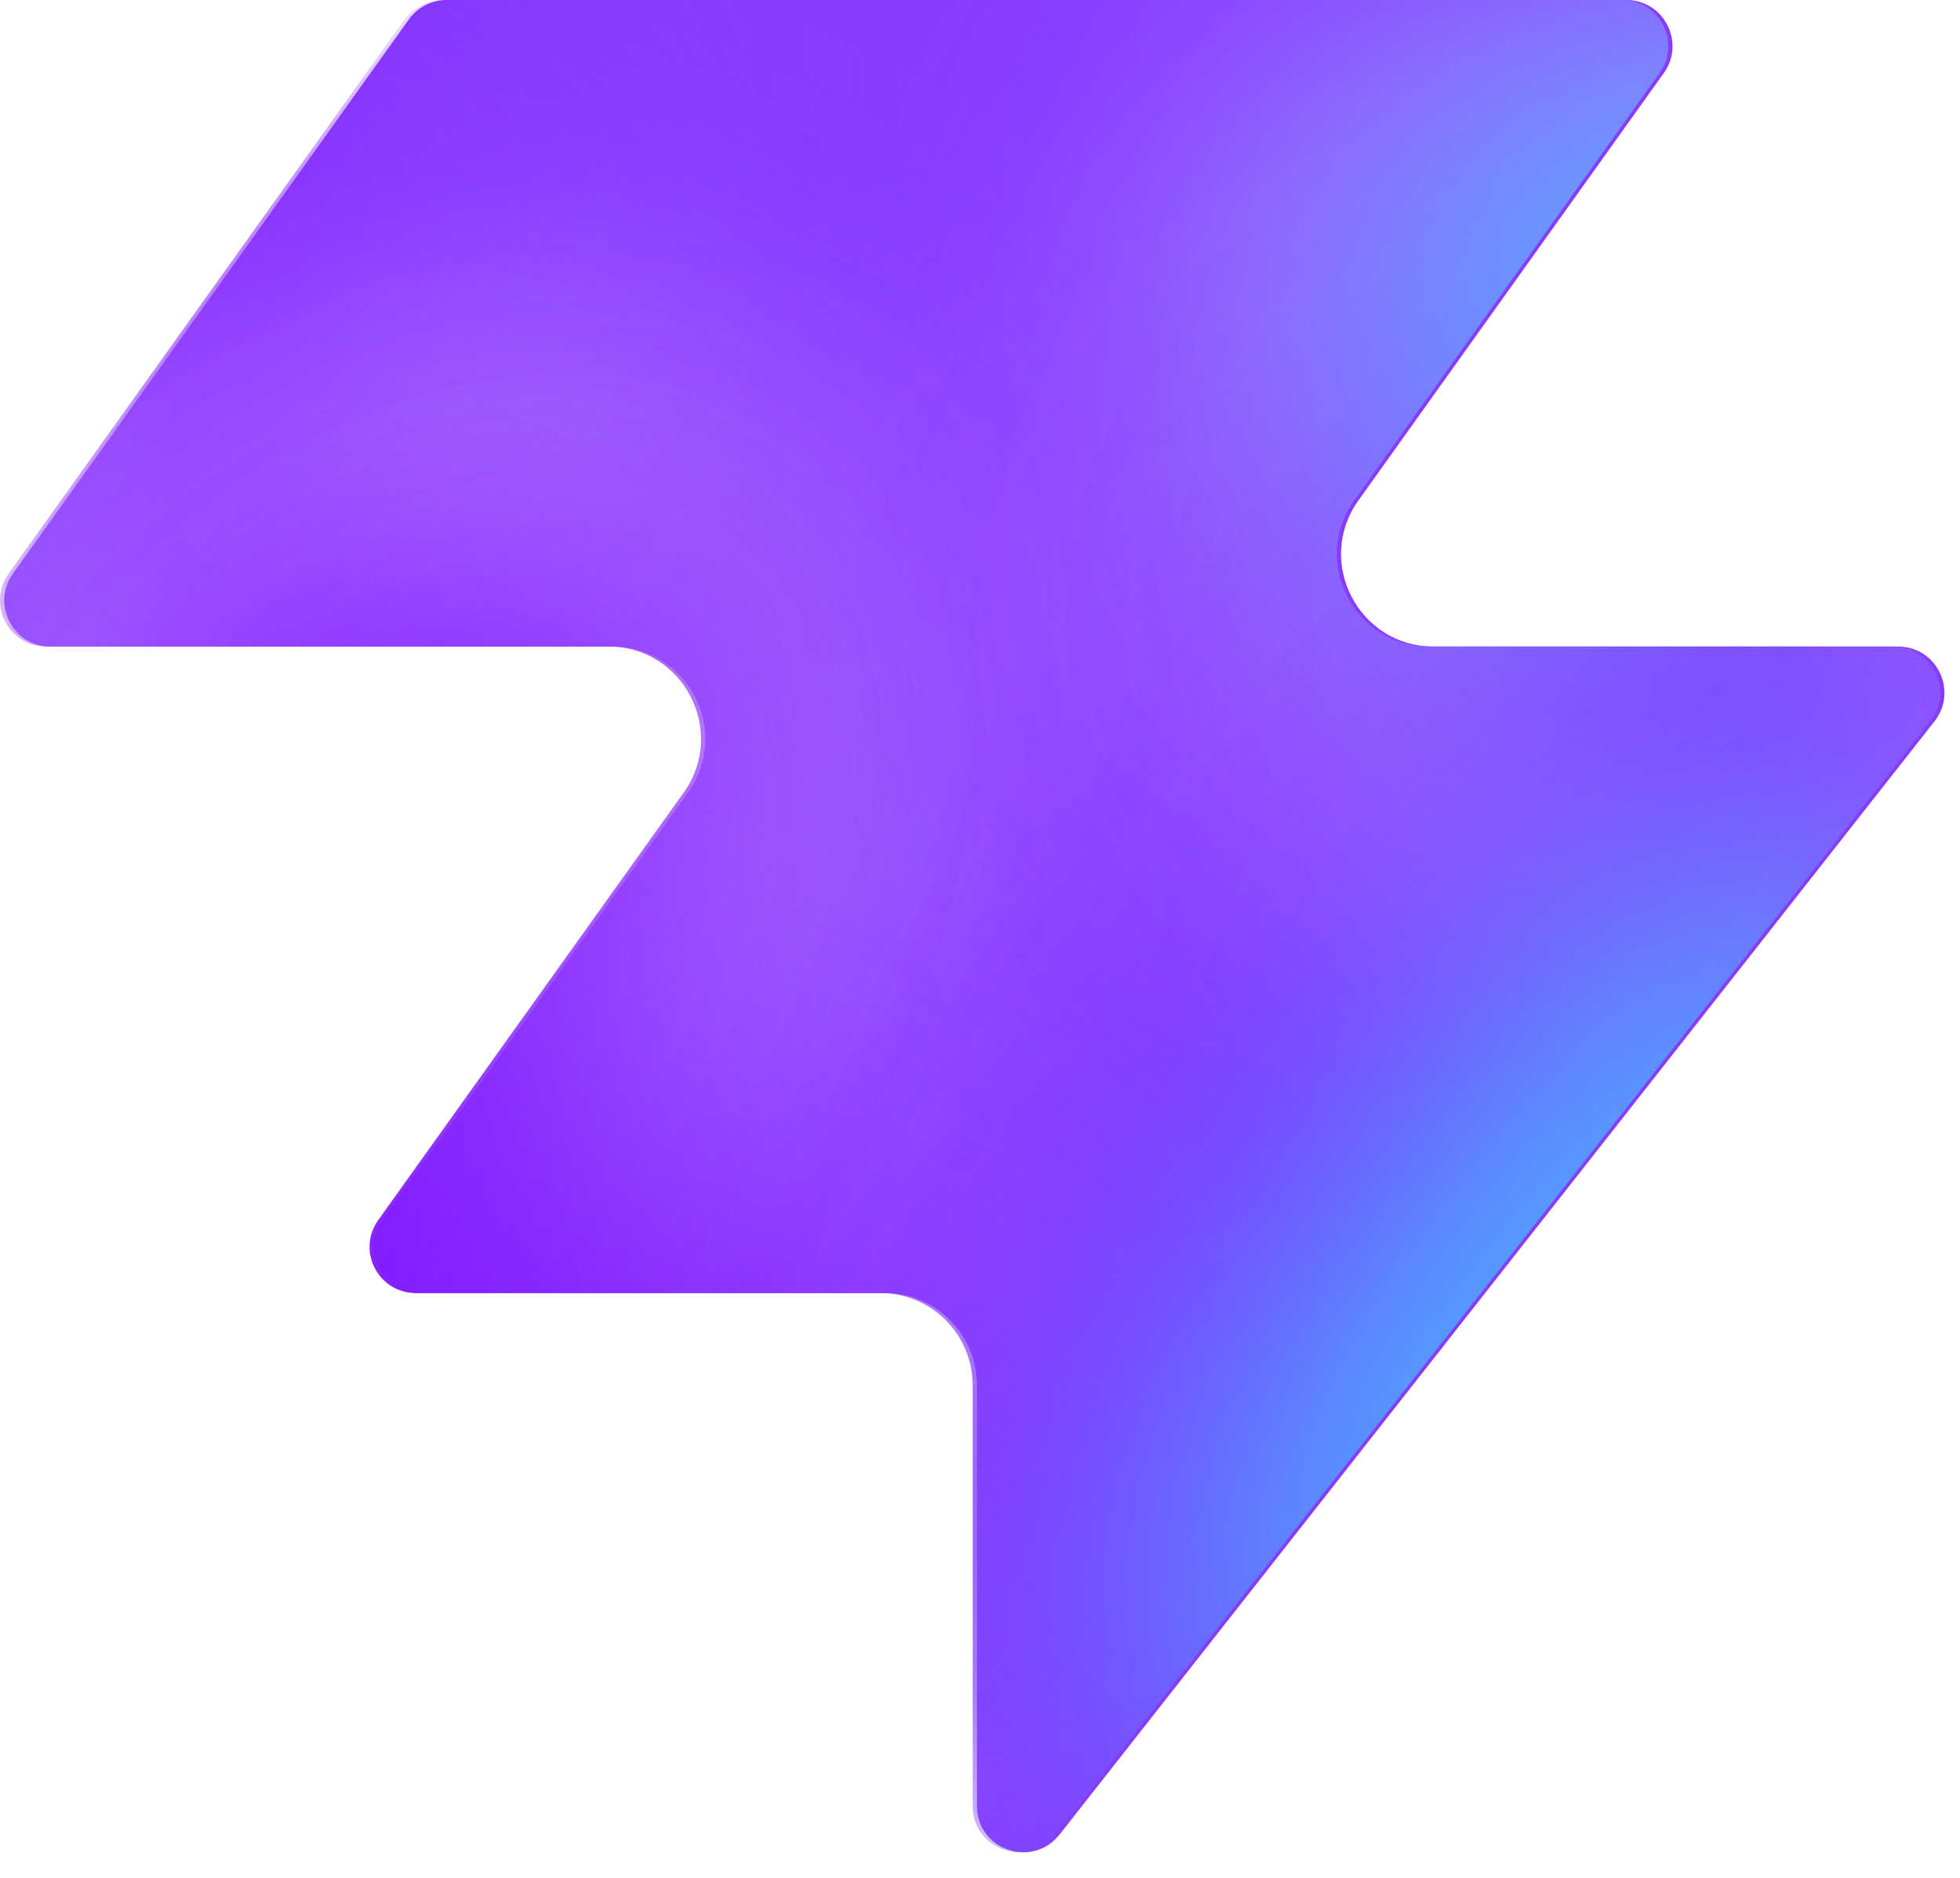
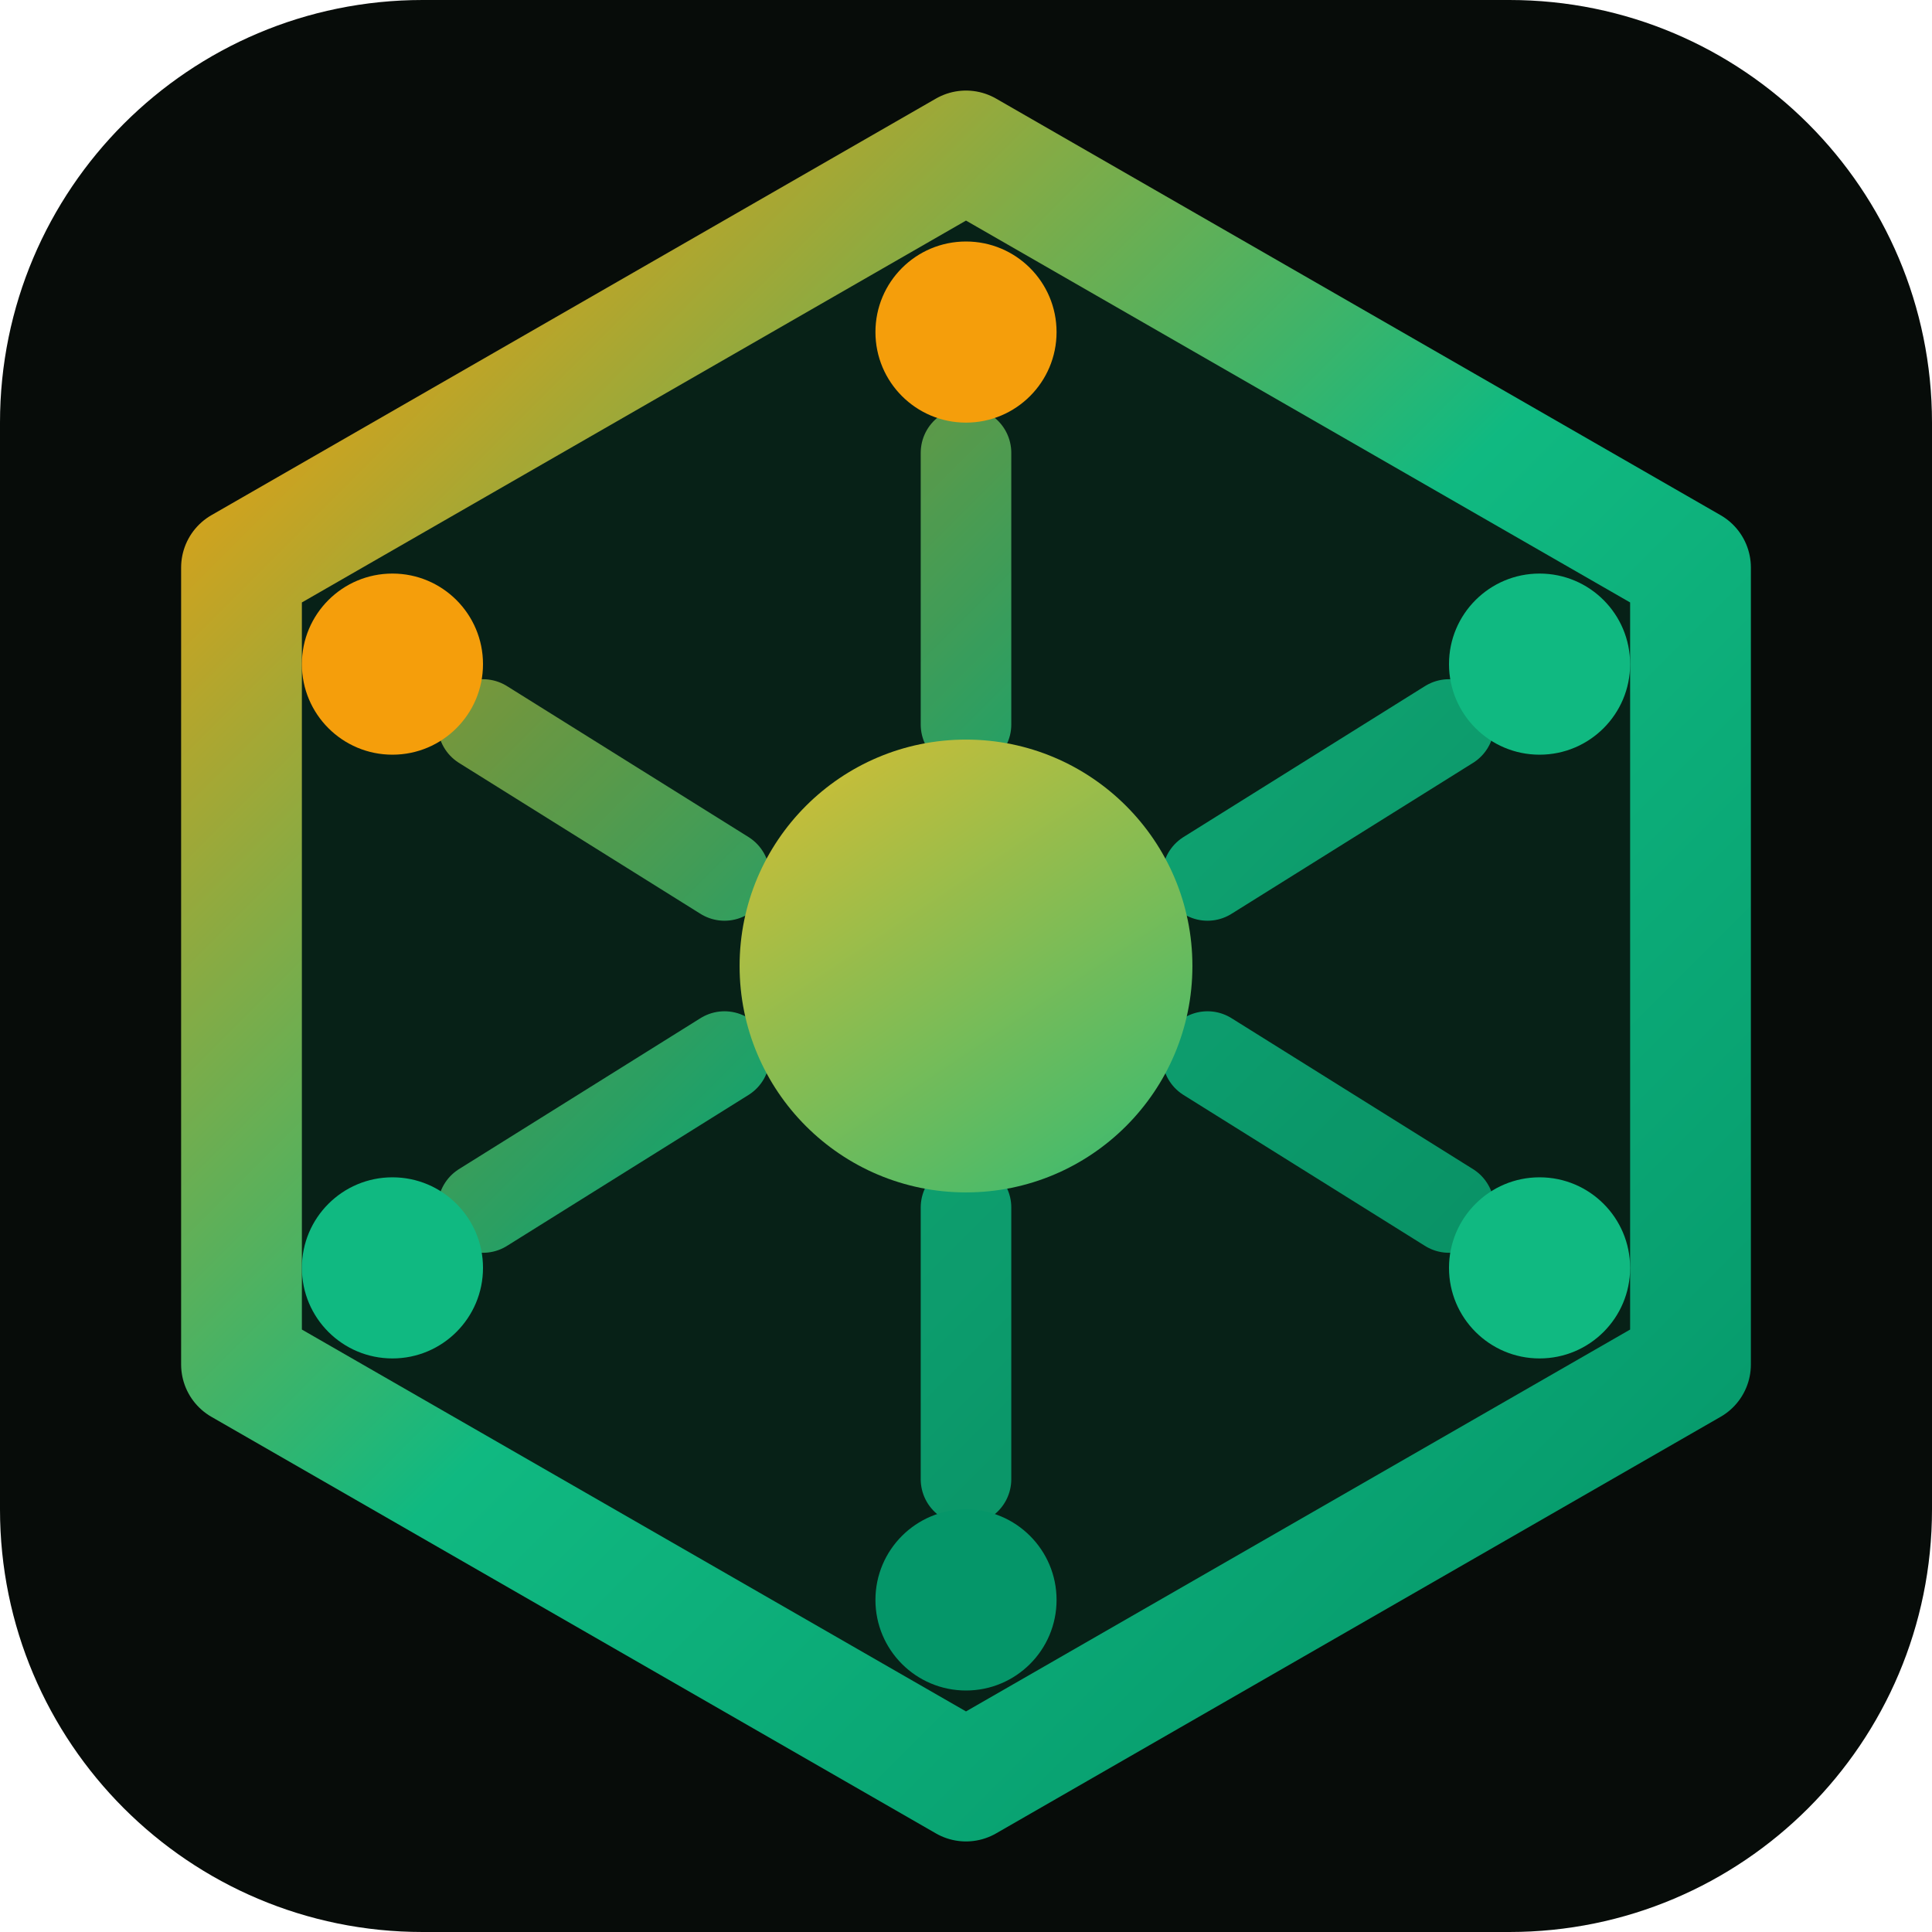
- <svg xmlns="http://www.w3.org/2000/svg" width="48" height="46" fill="none" viewBox="0 0 48 46">
-   <path fill="#863bff" d="M25.946 44.938c-.664.845-2.021.375-2.021-.698V33.937a2.26 2.26 0 0 0-2.262-2.262H10.287c-.92 0-1.456-1.04-.92-1.788l7.48-10.471c1.07-1.497 0-3.578-1.842-3.578H1.237c-.92 0-1.456-1.04-.92-1.788L10.013.474c.214-.297.556-.474.92-.474h28.894c.92 0 1.456 1.04.92 1.788l-7.48 10.471c-1.07 1.498 0 3.579 1.842 3.579h11.377c.943 0 1.473 1.088.89 1.83L25.947 44.94z" style="fill:#863bff;fill:color(display-p3 .525 .23 1);fill-opacity:1" />
-   <mask id="a" width="48" height="46" x="0" y="0" maskUnits="userSpaceOnUse" style="mask-type:alpha">
-     <path fill="#000" d="M25.842 44.938c-.664.844-2.021.375-2.021-.698V33.937a2.26 2.26 0 0 0-2.262-2.262H10.183c-.92 0-1.456-1.04-.92-1.788l7.48-10.471c1.07-1.498 0-3.579-1.842-3.579H1.133c-.92 0-1.456-1.04-.92-1.787L9.91.473c.214-.297.556-.474.92-.474h28.894c.92 0 1.456 1.04.92 1.788l-7.48 10.471c-1.07 1.498 0 3.578 1.842 3.578h11.377c.943 0 1.473 1.088.89 1.832L25.843 44.94z" style="fill:#000;fill-opacity:1" />
-   </mask>
-   <g mask="url(#a)">
-     <g filter="url(#b)">
-       <ellipse cx="5.508" cy="14.704" fill="#ede6ff" rx="5.508" ry="14.704" style="fill:#ede6ff;fill:color(display-p3 .927 .903 1);fill-opacity:1" transform="matrix(.00324 1 1 -.00324 -4.47 31.516)" />
-     </g>
-     <g filter="url(#c)">
-       <ellipse cx="10.399" cy="29.851" fill="#ede6ff" rx="10.399" ry="29.851" style="fill:#ede6ff;fill:color(display-p3 .927 .903 1);fill-opacity:1" transform="matrix(.00324 1 1 -.00324 -39.328 7.883)" />
-     </g>
-     <g filter="url(#d)">
-       <ellipse cx="5.508" cy="30.487" fill="#7e14ff" rx="5.508" ry="30.487" style="fill:#7e14ff;fill:color(display-p3 .492 .077 1);fill-opacity:1" transform="rotate(89.814 -25.913 -14.639)scale(1 -1)" />
-     </g>
-     <g filter="url(#e)">
-       <ellipse cx="5.508" cy="30.599" fill="#7e14ff" rx="5.508" ry="30.599" style="fill:#7e14ff;fill:color(display-p3 .492 .077 1);fill-opacity:1" transform="rotate(89.814 -32.644 -3.334)scale(1 -1)" />
-     </g>
-     <g filter="url(#f)">
-       <ellipse cx="5.508" cy="30.599" fill="#7e14ff" rx="5.508" ry="30.599" style="fill:#7e14ff;fill:color(display-p3 .492 .077 1);fill-opacity:1" transform="matrix(.00324 1 1 -.00324 -34.34 30.47)" />
-     </g>
-     <g filter="url(#g)">
-       <ellipse cx="14.072" cy="22.078" fill="#ede6ff" rx="14.072" ry="22.078" style="fill:#ede6ff;fill:color(display-p3 .927 .903 1);fill-opacity:1" transform="rotate(93.35 24.506 48.493)scale(-1 1)" />
-     </g>
-     <g filter="url(#h)">
-       <ellipse cx="3.47" cy="21.501" fill="#7e14ff" rx="3.47" ry="21.501" style="fill:#7e14ff;fill:color(display-p3 .492 .077 1);fill-opacity:1" transform="rotate(89.009 28.708 47.59)scale(-1 1)" />
-     </g>
-     <g filter="url(#i)">
-       <ellipse cx="3.47" cy="21.501" fill="#7e14ff" rx="3.47" ry="21.501" style="fill:#7e14ff;fill:color(display-p3 .492 .077 1);fill-opacity:1" transform="rotate(89.009 28.708 47.59)scale(-1 1)" />
-     </g>
-     <g filter="url(#j)">
-       <ellipse cx=".387" cy="8.972" fill="#7e14ff" rx="4.407" ry="29.108" style="fill:#7e14ff;fill:color(display-p3 .492 .077 1);fill-opacity:1" transform="rotate(39.51 .387 8.972)" />
-     </g>
-     <g filter="url(#k)">
-       <ellipse cx="47.523" cy="-6.092" fill="#7e14ff" rx="4.407" ry="29.108" style="fill:#7e14ff;fill:color(display-p3 .492 .077 1);fill-opacity:1" transform="rotate(37.892 47.523 -6.092)" />
-     </g>
-     <g filter="url(#l)">
-       <ellipse cx="41.412" cy="6.333" fill="#47bfff" rx="5.971" ry="9.665" style="fill:#47bfff;fill:color(display-p3 .28 .748 1);fill-opacity:1" transform="rotate(37.892 41.412 6.333)" />
-     </g>
-     <g filter="url(#m)">
-       <ellipse cx="-1.879" cy="38.332" fill="#7e14ff" rx="4.407" ry="29.108" style="fill:#7e14ff;fill:color(display-p3 .492 .077 1);fill-opacity:1" transform="rotate(37.892 -1.88 38.332)" />
-     </g>
-     <g filter="url(#n)">
-       <ellipse cx="-1.879" cy="38.332" fill="#7e14ff" rx="4.407" ry="29.108" style="fill:#7e14ff;fill:color(display-p3 .492 .077 1);fill-opacity:1" transform="rotate(37.892 -1.88 38.332)" />
-     </g>
-     <g filter="url(#o)">
-       <ellipse cx="35.651" cy="29.907" fill="#7e14ff" rx="4.407" ry="29.108" style="fill:#7e14ff;fill:color(display-p3 .492 .077 1);fill-opacity:1" transform="rotate(37.892 35.651 29.907)" />
-     </g>
-     <g filter="url(#p)">
-       <ellipse cx="38.418" cy="32.4" fill="#47bfff" rx="5.971" ry="15.297" style="fill:#47bfff;fill:color(display-p3 .28 .748 1);fill-opacity:1" transform="rotate(37.892 38.418 32.4)" />
-     </g>
-   </g>
+ <svg xmlns="http://www.w3.org/2000/svg" width="48" height="48" viewBox="0 0 32 32" fill="none">
  <defs>
-     <filter id="b" width="60.045" height="41.654" x="-19.77" y="16.149" color-interpolation-filters="sRGB" filterUnits="userSpaceOnUse">
-       <feFlood flood-opacity="0" result="BackgroundImageFix" />
-       <feBlend in="SourceGraphic" in2="BackgroundImageFix" result="shape" />
-       <feGaussianBlur result="effect1_foregroundBlur_2002_17158" stdDeviation="7.659" />
-     </filter>
-     <filter id="c" width="90.34" height="51.437" x="-54.613" y="-7.533" color-interpolation-filters="sRGB" filterUnits="userSpaceOnUse">
-       <feFlood flood-opacity="0" result="BackgroundImageFix" />
-       <feBlend in="SourceGraphic" in2="BackgroundImageFix" result="shape" />
-       <feGaussianBlur result="effect1_foregroundBlur_2002_17158" stdDeviation="7.659" />
-     </filter>
-     <filter id="d" width="79.355" height="29.4" x="-49.64" y="2.03" color-interpolation-filters="sRGB" filterUnits="userSpaceOnUse">
-       <feFlood flood-opacity="0" result="BackgroundImageFix" />
-       <feBlend in="SourceGraphic" in2="BackgroundImageFix" result="shape" />
-       <feGaussianBlur result="effect1_foregroundBlur_2002_17158" stdDeviation="4.596" />
-     </filter>
-     <filter id="e" width="79.579" height="29.4" x="-45.045" y="20.029" color-interpolation-filters="sRGB" filterUnits="userSpaceOnUse">
-       <feFlood flood-opacity="0" result="BackgroundImageFix" />
-       <feBlend in="SourceGraphic" in2="BackgroundImageFix" result="shape" />
-       <feGaussianBlur result="effect1_foregroundBlur_2002_17158" stdDeviation="4.596" />
-     </filter>
-     <filter id="f" width="79.579" height="29.4" x="-43.513" y="21.178" color-interpolation-filters="sRGB" filterUnits="userSpaceOnUse">
-       <feFlood flood-opacity="0" result="BackgroundImageFix" />
-       <feBlend in="SourceGraphic" in2="BackgroundImageFix" result="shape" />
-       <feGaussianBlur result="effect1_foregroundBlur_2002_17158" stdDeviation="4.596" />
-     </filter>
-     <filter id="g" width="74.749" height="58.852" x="15.756" y="-17.901" color-interpolation-filters="sRGB" filterUnits="userSpaceOnUse">
-       <feFlood flood-opacity="0" result="BackgroundImageFix" />
-       <feBlend in="SourceGraphic" in2="BackgroundImageFix" result="shape" />
-       <feGaussianBlur result="effect1_foregroundBlur_2002_17158" stdDeviation="7.659" />
-     </filter>
-     <filter id="h" width="61.377" height="25.362" x="23.548" y="2.284" color-interpolation-filters="sRGB" filterUnits="userSpaceOnUse">
-       <feFlood flood-opacity="0" result="BackgroundImageFix" />
-       <feBlend in="SourceGraphic" in2="BackgroundImageFix" result="shape" />
-       <feGaussianBlur result="effect1_foregroundBlur_2002_17158" stdDeviation="4.596" />
-     </filter>
-     <filter id="i" width="61.377" height="25.362" x="23.548" y="2.284" color-interpolation-filters="sRGB" filterUnits="userSpaceOnUse">
-       <feFlood flood-opacity="0" result="BackgroundImageFix" />
-       <feBlend in="SourceGraphic" in2="BackgroundImageFix" result="shape" />
-       <feGaussianBlur result="effect1_foregroundBlur_2002_17158" stdDeviation="4.596" />
-     </filter>
-     <filter id="j" width="56.045" height="63.649" x="-27.636" y="-22.853" color-interpolation-filters="sRGB" filterUnits="userSpaceOnUse">
-       <feFlood flood-opacity="0" result="BackgroundImageFix" />
-       <feBlend in="SourceGraphic" in2="BackgroundImageFix" result="shape" />
-       <feGaussianBlur result="effect1_foregroundBlur_2002_17158" stdDeviation="4.596" />
-     </filter>
-     <filter id="k" width="54.814" height="64.646" x="20.116" y="-38.415" color-interpolation-filters="sRGB" filterUnits="userSpaceOnUse">
-       <feFlood flood-opacity="0" result="BackgroundImageFix" />
-       <feBlend in="SourceGraphic" in2="BackgroundImageFix" result="shape" />
-       <feGaussianBlur result="effect1_foregroundBlur_2002_17158" stdDeviation="4.596" />
-     </filter>
-     <filter id="l" width="33.541" height="35.313" x="24.641" y="-11.323" color-interpolation-filters="sRGB" filterUnits="userSpaceOnUse">
-       <feFlood flood-opacity="0" result="BackgroundImageFix" />
-       <feBlend in="SourceGraphic" in2="BackgroundImageFix" result="shape" />
-       <feGaussianBlur result="effect1_foregroundBlur_2002_17158" stdDeviation="4.596" />
-     </filter>
-     <filter id="m" width="54.814" height="64.646" x="-29.286" y="6.009" color-interpolation-filters="sRGB" filterUnits="userSpaceOnUse">
-       <feFlood flood-opacity="0" result="BackgroundImageFix" />
-       <feBlend in="SourceGraphic" in2="BackgroundImageFix" result="shape" />
-       <feGaussianBlur result="effect1_foregroundBlur_2002_17158" stdDeviation="4.596" />
-     </filter>
-     <filter id="n" width="54.814" height="64.646" x="-29.286" y="6.009" color-interpolation-filters="sRGB" filterUnits="userSpaceOnUse">
-       <feFlood flood-opacity="0" result="BackgroundImageFix" />
-       <feBlend in="SourceGraphic" in2="BackgroundImageFix" result="shape" />
-       <feGaussianBlur result="effect1_foregroundBlur_2002_17158" stdDeviation="4.596" />
-     </filter>
-     <filter id="o" width="54.814" height="64.646" x="8.244" y="-2.416" color-interpolation-filters="sRGB" filterUnits="userSpaceOnUse">
-       <feFlood flood-opacity="0" result="BackgroundImageFix" />
-       <feBlend in="SourceGraphic" in2="BackgroundImageFix" result="shape" />
-       <feGaussianBlur result="effect1_foregroundBlur_2002_17158" stdDeviation="4.596" />
-     </filter>
-     <filter id="p" width="39.409" height="43.623" x="18.713" y="10.588" color-interpolation-filters="sRGB" filterUnits="userSpaceOnUse">
-       <feFlood flood-opacity="0" result="BackgroundImageFix" />
-       <feBlend in="SourceGraphic" in2="BackgroundImageFix" result="shape" />
-       <feGaussianBlur result="effect1_foregroundBlur_2002_17158" stdDeviation="4.596" />
-     </filter>
+     <linearGradient id="nectarGrad" x1="4" y1="4" x2="28" y2="28" gradientUnits="userSpaceOnUse">
+       <stop offset="0%" stop-color="#f59e0b" />
+       <stop offset="50%" stop-color="#10b981" />
+       <stop offset="100%" stop-color="#059669" />
+     </linearGradient>
+     <linearGradient id="nectarCore" x1="12" y1="10" x2="20" y2="22" gradientUnits="userSpaceOnUse">
+       <stop offset="0%" stop-color="#fbbf24" />
+       <stop offset="100%" stop-color="#10b981" />
+     </linearGradient>
  </defs>
+   <rect width="32" height="32" rx="7" fill="#070c09" />
+   <path d="M16 2.5L28 9.4V22.6L16 29.5L4 22.6V9.4L16 2.5Z" stroke="url(#nectarGrad)" stroke-width="2" stroke-linecap="round" stroke-linejoin="round" fill="rgba(16, 185, 129, 0.12)" />
+   <path d="M16 7.5V12M24 12L20 14.5M24 20L20 17.5M16 24.5V20M8 20L12 17.5M8 12L12 14.5" stroke="url(#nectarGrad)" stroke-width="1.5" stroke-linecap="round" opacity="0.85" />
+   <circle cx="16" cy="16" r="3.75" fill="url(#nectarCore)" />
+   <circle cx="16" cy="5.5" r="1.5" fill="#f59e0b" />
+   <circle cx="25.5" cy="11" r="1.5" fill="#10b981" />
+   <circle cx="25.5" cy="21" r="1.5" fill="#10b981" />
+   <circle cx="16" cy="26.5" r="1.5" fill="#059669" />
+   <circle cx="6.5" cy="21" r="1.5" fill="#10b981" />
+   <circle cx="6.5" cy="11" r="1.5" fill="#f59e0b" />
</svg>
